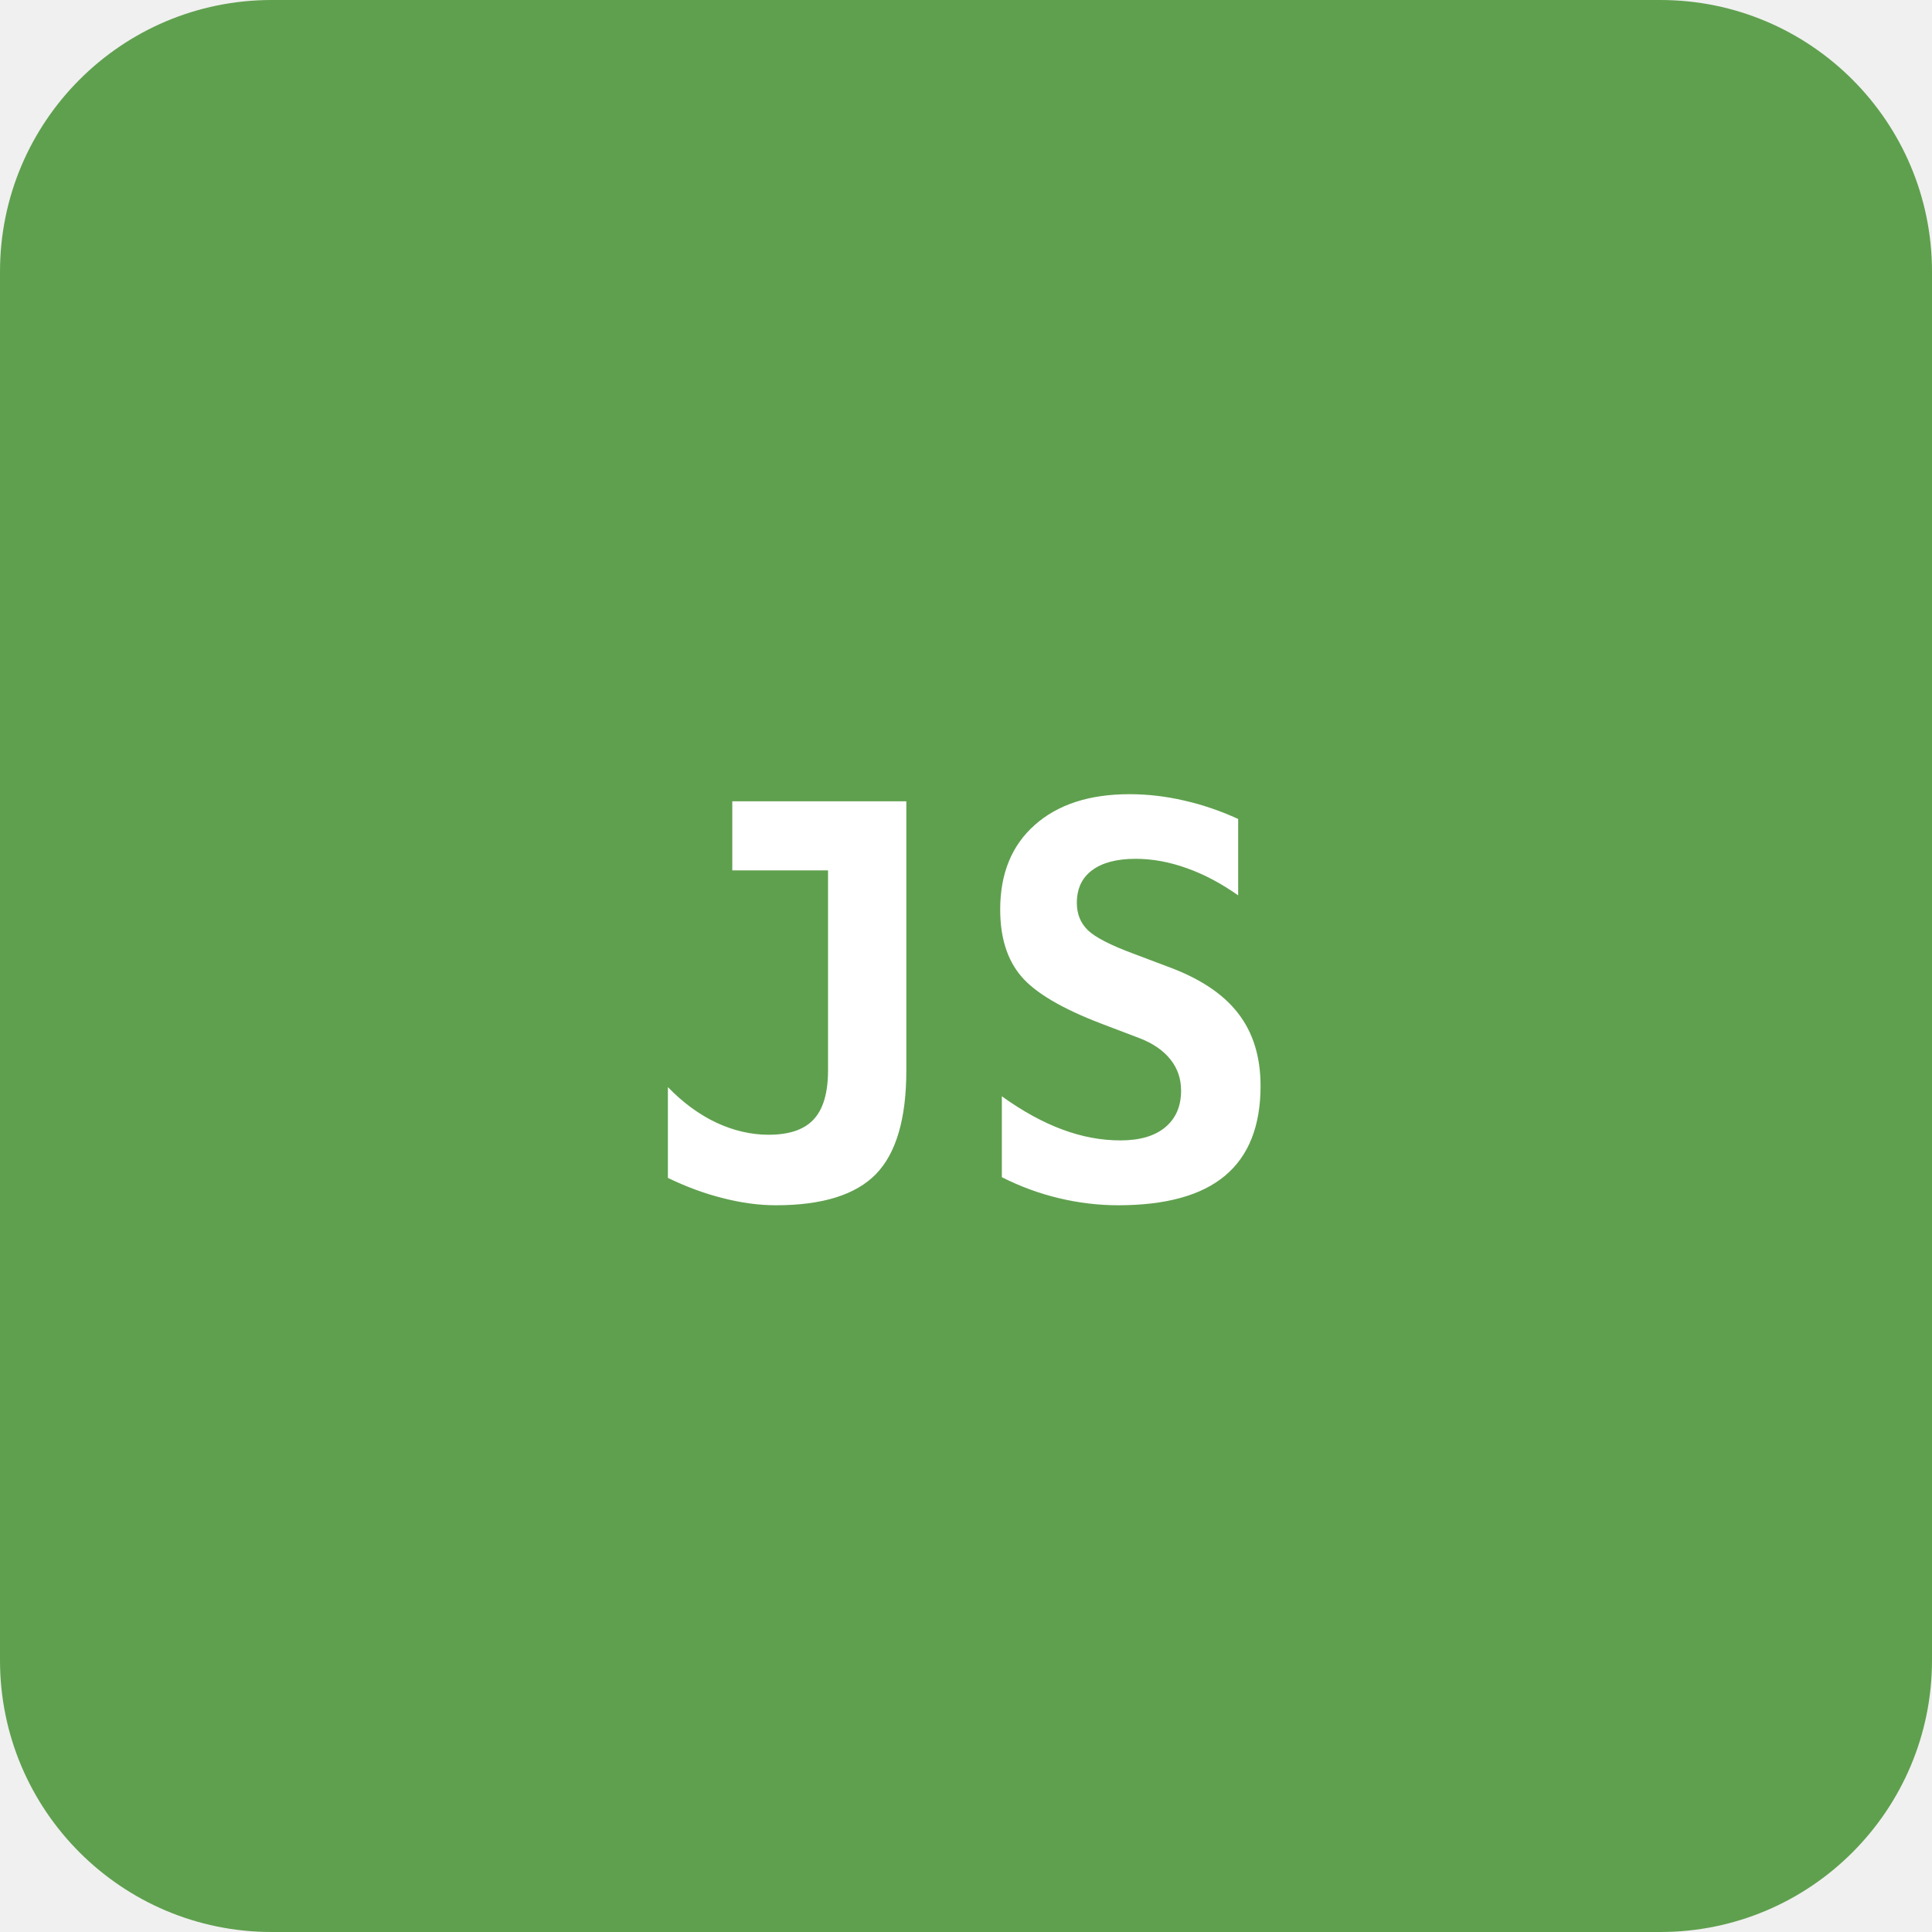
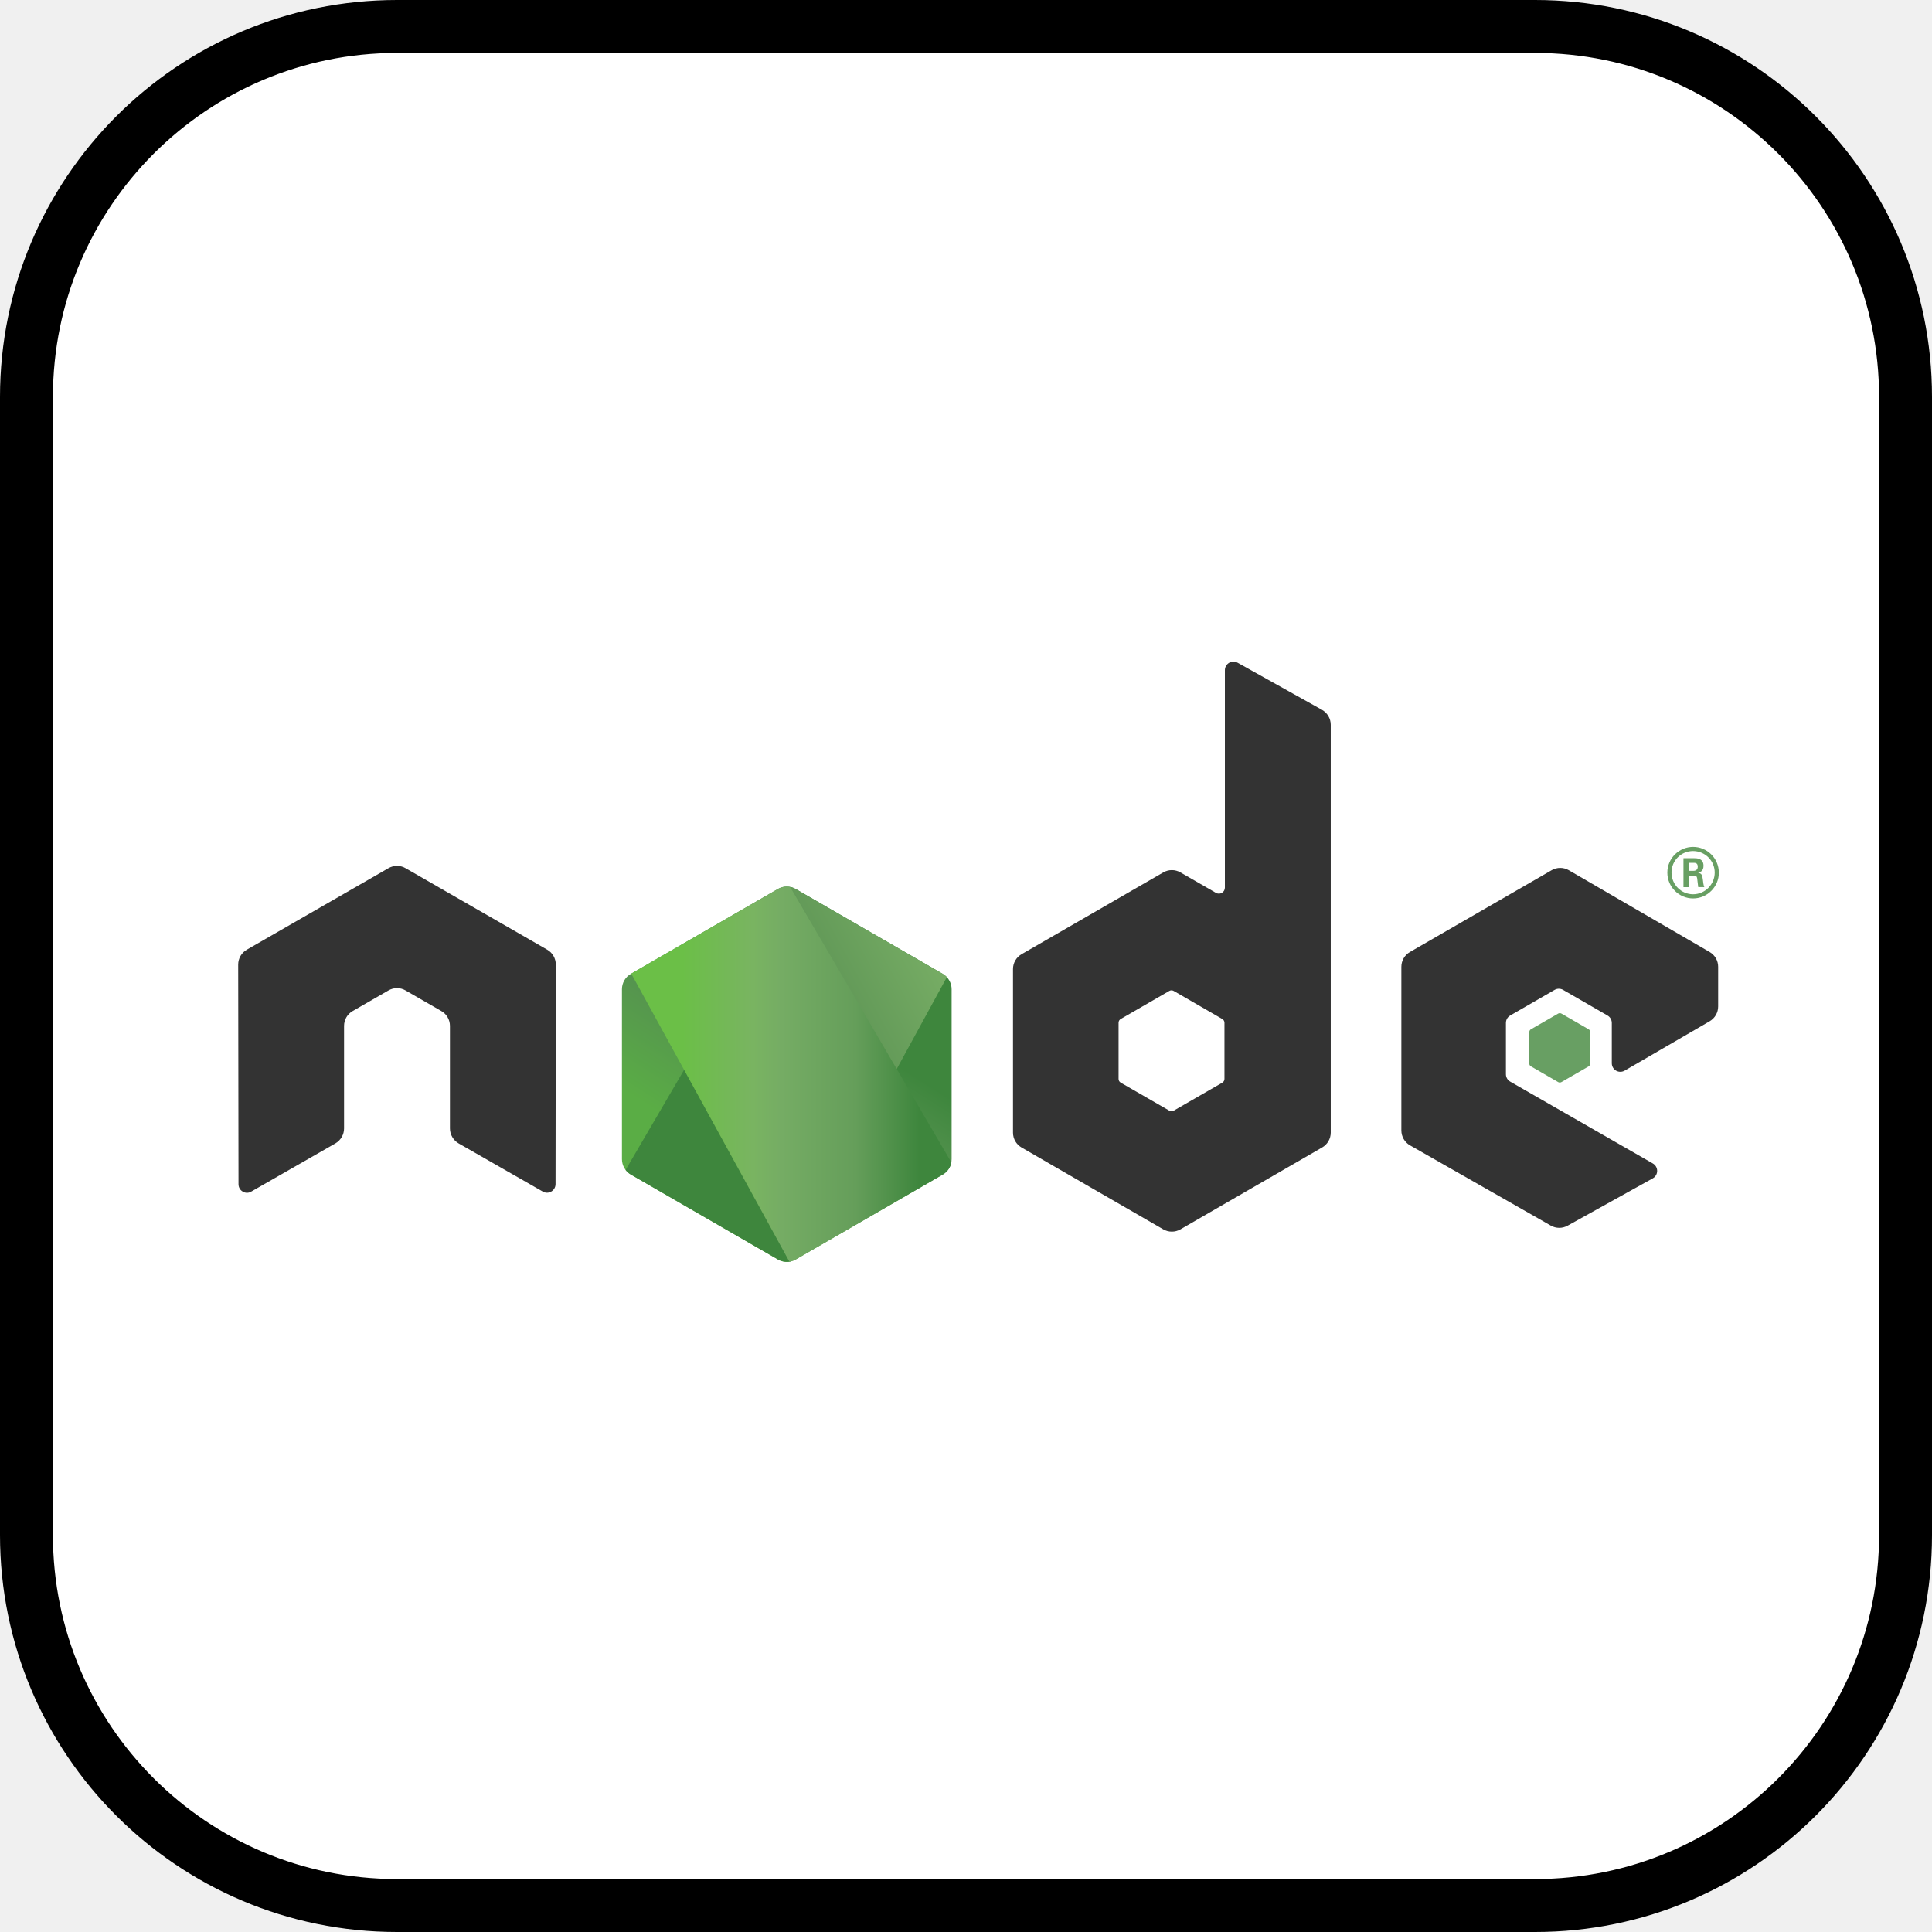
- <svg xmlns="http://www.w3.org/2000/svg" width="128" height="128" viewBox="0 0 128 128">
-   <rect width="100%" height="100%" rx="18" fill="#5fa04e" />
-   <text x="50%" y="54%" font-family="Fira Code, monospace" font-weight="800" font-size="36" fill="#fff" text-anchor="middle" dominant-baseline="middle">JS</text>
+ <svg xmlns="http://www.w3.org/2000/svg" width="800px" height="800px" viewBox="0 0 73 73" version="1.1">
+   <defs>
+     <linearGradient x1="72.724%" y1="9.24%" x2="27.269%" y2="90.753%" id="linearGradient-1">
+       <stop stop-color="#3E863D" offset="30%">
+ 
+ </stop>
+       <stop stop-color="#55934F" offset="50%">
+ 
+ </stop>
+       <stop stop-color="#5AAD45" offset="80%">
+ 
+ </stop>
+     </linearGradient>
+     <linearGradient x1="3.994%" y1="80.099%" x2="97.307%" y2="20.906%" id="linearGradient-2">
+       <stop stop-color="#3E863D" offset="57%">
+ 
+ </stop>
+       <stop stop-color="#619857" offset="72%">
+ 
+ </stop>
+       <stop stop-color="#76AC64" offset="100%">
+ 
+ </stop>
+     </linearGradient>
+     <linearGradient x1="0%" y1="50%" x2="100%" y2="50%" id="linearGradient-3">
+       <stop stop-color="#6BBF47" offset="16%">
+ 
+ </stop>
+       <stop stop-color="#79B461" offset="38%">
+ 
+ </stop>
+       <stop stop-color="#75AC64" offset="47%">
+ 
+ </stop>
+       <stop stop-color="#659E5A" offset="70%">
+ 
+ </stop>
+       <stop stop-color="#3E863D" offset="90%">
+ 
+ </stop>
+     </linearGradient>
+   </defs>
+   <g id="build-tools/nodejs" stroke="none" stroke-width="1" fill="none" fill-rule="evenodd">
+     <g id="container" transform="translate(2, 2)">
+       <rect id="mask" stroke="#000000" stroke-width="2" fill="#FFFFFF" fill-rule="nonzero" x="-1" y="-1" width="71" height="71" rx="14">
+ 
+ </rect>
+       <g id="Node.js_logo-(1)" transform="translate(7, 23)">
+         <path d="M54.815,7.905 L54.985,7.905 C55.124,7.905 55.15,7.808 55.15,7.751 C55.15,7.602 55.048,7.602 54.991,7.602 L54.817,7.602 L54.815,7.905 Z M54.609,7.427 L54.985,7.427 C55.114,7.427 55.367,7.427 55.367,7.715 C55.367,7.916 55.238,7.958 55.16,7.983 C55.311,7.994 55.321,8.092 55.341,8.231 C55.351,8.318 55.368,8.469 55.398,8.519 L55.167,8.519 C55.16,8.469 55.125,8.191 55.125,8.176 C55.11,8.114 55.088,8.083 55.011,8.083 L54.82,8.083 L54.82,8.521 L54.609,8.521 L54.609,7.427 Z M54.158,7.971 C54.158,8.423 54.523,8.79 54.972,8.79 C55.425,8.79 55.79,8.416 55.79,7.971 C55.79,7.517 55.42,7.157 54.971,7.157 C54.528,7.157 54.157,7.512 54.157,7.97 L54.158,7.971 Z M55.947,7.973 C55.947,8.509 55.508,8.947 54.973,8.947 C54.442,8.947 54,8.514 54,7.973 C54,7.422 54.453,7 54.973,7 C55.498,7 55.945,7.423 55.945,7.973 L55.947,7.973 Z" id="Shape" fill="#689F63" fill-rule="nonzero">
+ 
+ </path>
+         <path d="M12.001,11.447 C12.001,11.214 11.878,11 11.678,10.885 L6.323,7.804 C6.233,7.751 6.132,7.723 6.029,7.719 L5.974,7.719 C5.871,7.723 5.77,7.751 5.678,7.804 L0.324,10.885 C0.124,11.001 0,11.215 0,11.447 L0.012,19.745 C0.012,19.86 0.071,19.967 0.172,20.024 C0.271,20.085 0.395,20.085 0.493,20.024 L3.676,18.201 C3.877,18.082 4,17.87 4,17.64 L4,13.764 C4,13.532 4.123,13.319 4.323,13.204 L5.678,12.423 C5.779,12.365 5.889,12.336 6.002,12.336 C6.112,12.336 6.225,12.365 6.323,12.423 L7.678,13.203 C7.878,13.318 8.001,13.532 8.001,13.763 L8.001,17.639 C8.001,17.869 8.126,18.082 8.326,18.201 L11.507,20.022 C11.607,20.082 11.731,20.082 11.83,20.022 C11.928,19.965 11.991,19.858 11.991,19.743 L12.001,11.447 Z M37.266,15.767 C37.266,15.824 37.236,15.878 37.186,15.907 L35.346,16.967 C35.297,16.995 35.235,16.995 35.185,16.967 L33.346,15.907 C33.295,15.878 33.265,15.824 33.265,15.767 L33.265,13.644 C33.265,13.586 33.295,13.532 33.345,13.503 L35.183,12.441 C35.233,12.412 35.295,12.412 35.346,12.441 L37.185,13.503 C37.235,13.532 37.266,13.586 37.266,13.644 L37.266,15.767 Z M37.763,0.041 C37.663,-0.015 37.541,-0.013 37.442,0.044 C37.343,0.103 37.282,0.209 37.282,0.324 L37.282,8.54 C37.282,8.621 37.239,8.696 37.169,8.736 C37.1,8.777 37.013,8.777 36.943,8.736 L35.602,7.964 C35.402,7.848 35.156,7.848 34.955,7.964 L29.599,11.055 C29.399,11.17 29.276,11.384 29.276,11.614 L29.276,17.798 C29.276,18.029 29.399,18.241 29.599,18.358 L34.955,21.451 C35.155,21.566 35.402,21.566 35.602,21.451 L40.958,18.356 C41.158,18.24 41.282,18.028 41.282,17.796 L41.282,2.384 C41.282,2.15 41.154,1.934 40.949,1.819 L37.763,0.041 Z M55.599,13.588 C55.798,13.472 55.92,13.259 55.92,13.029 L55.92,11.53 C55.92,11.299 55.798,11.087 55.598,10.971 L50.276,7.881 C50.076,7.765 49.829,7.765 49.628,7.881 L44.273,10.972 C44.072,11.088 43.95,11.3 43.95,11.532 L43.95,17.713 C43.95,17.946 44.075,18.161 44.276,18.276 L49.596,21.308 C49.792,21.421 50.033,21.422 50.231,21.312 L53.449,19.524 C53.551,19.467 53.615,19.359 53.615,19.243 C53.615,19.127 53.553,19.018 53.452,18.961 L48.064,15.869 C47.963,15.812 47.901,15.705 47.901,15.59 L47.901,13.65 C47.901,13.535 47.962,13.428 48.063,13.37 L49.739,12.403 C49.839,12.345 49.962,12.345 50.062,12.403 L51.739,13.37 C51.839,13.427 51.901,13.535 51.901,13.65 L51.901,15.174 C51.901,15.289 51.963,15.397 52.063,15.455 C52.163,15.512 52.286,15.512 52.386,15.454 L55.599,13.588 Z" id="Shape" fill="#333333">
+ 
+ </path>
+         <path d="M49.874,13.298 C49.912,13.276 49.959,13.276 49.998,13.298 L51.025,13.891 C51.064,13.914 51.087,13.954 51.087,13.999 L51.087,15.186 C51.087,15.23 51.064,15.271 51.025,15.293 L49.998,15.886 C49.959,15.908 49.912,15.908 49.874,15.886 L48.847,15.293 C48.808,15.271 48.784,15.23 48.784,15.186 L48.784,13.999 C48.784,13.954 48.806,13.914 48.846,13.891 L49.874,13.298 Z" id="Shape" fill="#689F63">
+ 
+ </path>
+         <g id="nd-gr-nodejs-icon" transform="translate(14.5, 8.5)" fill-rule="nonzero">
+           <path d="M5.893,0.09 L0.336,3.297 C0.128,3.417 -2.08951043e-05,3.639 -1.93000907e-16,3.879 L-1.93000907e-16,10.298 C-5.70905583e-05,10.538 0.128,10.76 0.336,10.88 L5.894,14.09 C6.101,14.209 6.357,14.209 6.565,14.09 L12.122,10.88 C12.329,10.759 12.457,10.538 12.457,10.298 L12.457,3.879 C12.457,3.639 12.329,3.417 12.121,3.297 L6.564,0.09 C6.356,-0.03 6.1,-0.03 5.892,0.09" id="Shape" fill="url(#linearGradient-1)">
+ 
+ </path>
+           <path d="M0.138,10.706 C0.192,10.776 0.259,10.835 0.336,10.88 L5.103,13.633 L5.897,14.09 C6.014,14.157 6.149,14.188 6.284,14.177 C6.329,14.174 6.373,14.165 6.416,14.153 L12.277,3.421 C12.232,3.372 12.179,3.33 12.121,3.297 L8.482,1.196 L6.559,0.089 C6.504,0.058 6.445,0.034 6.384,0.019 L0.138,10.706 Z" id="Shape" fill="url(#linearGradient-2)">
+ 
+ </path>
+           <path d="M6.162,0.004 C6.067,0.013 5.976,0.043 5.893,0.09 L0.352,3.288 L6.327,14.172 C6.411,14.16 6.492,14.132 6.566,14.09 L12.123,10.88 C12.293,10.781 12.412,10.614 12.448,10.421 L6.356,0.015 C6.312,0.006 6.266,0.001 6.22,0.001 C6.202,0.001 6.183,0.002 6.165,0.004" id="Shape" fill="url(#linearGradient-3)">
+ 
+ </path>
+         </g>
+       </g>
+     </g>
+   </g>
</svg>
